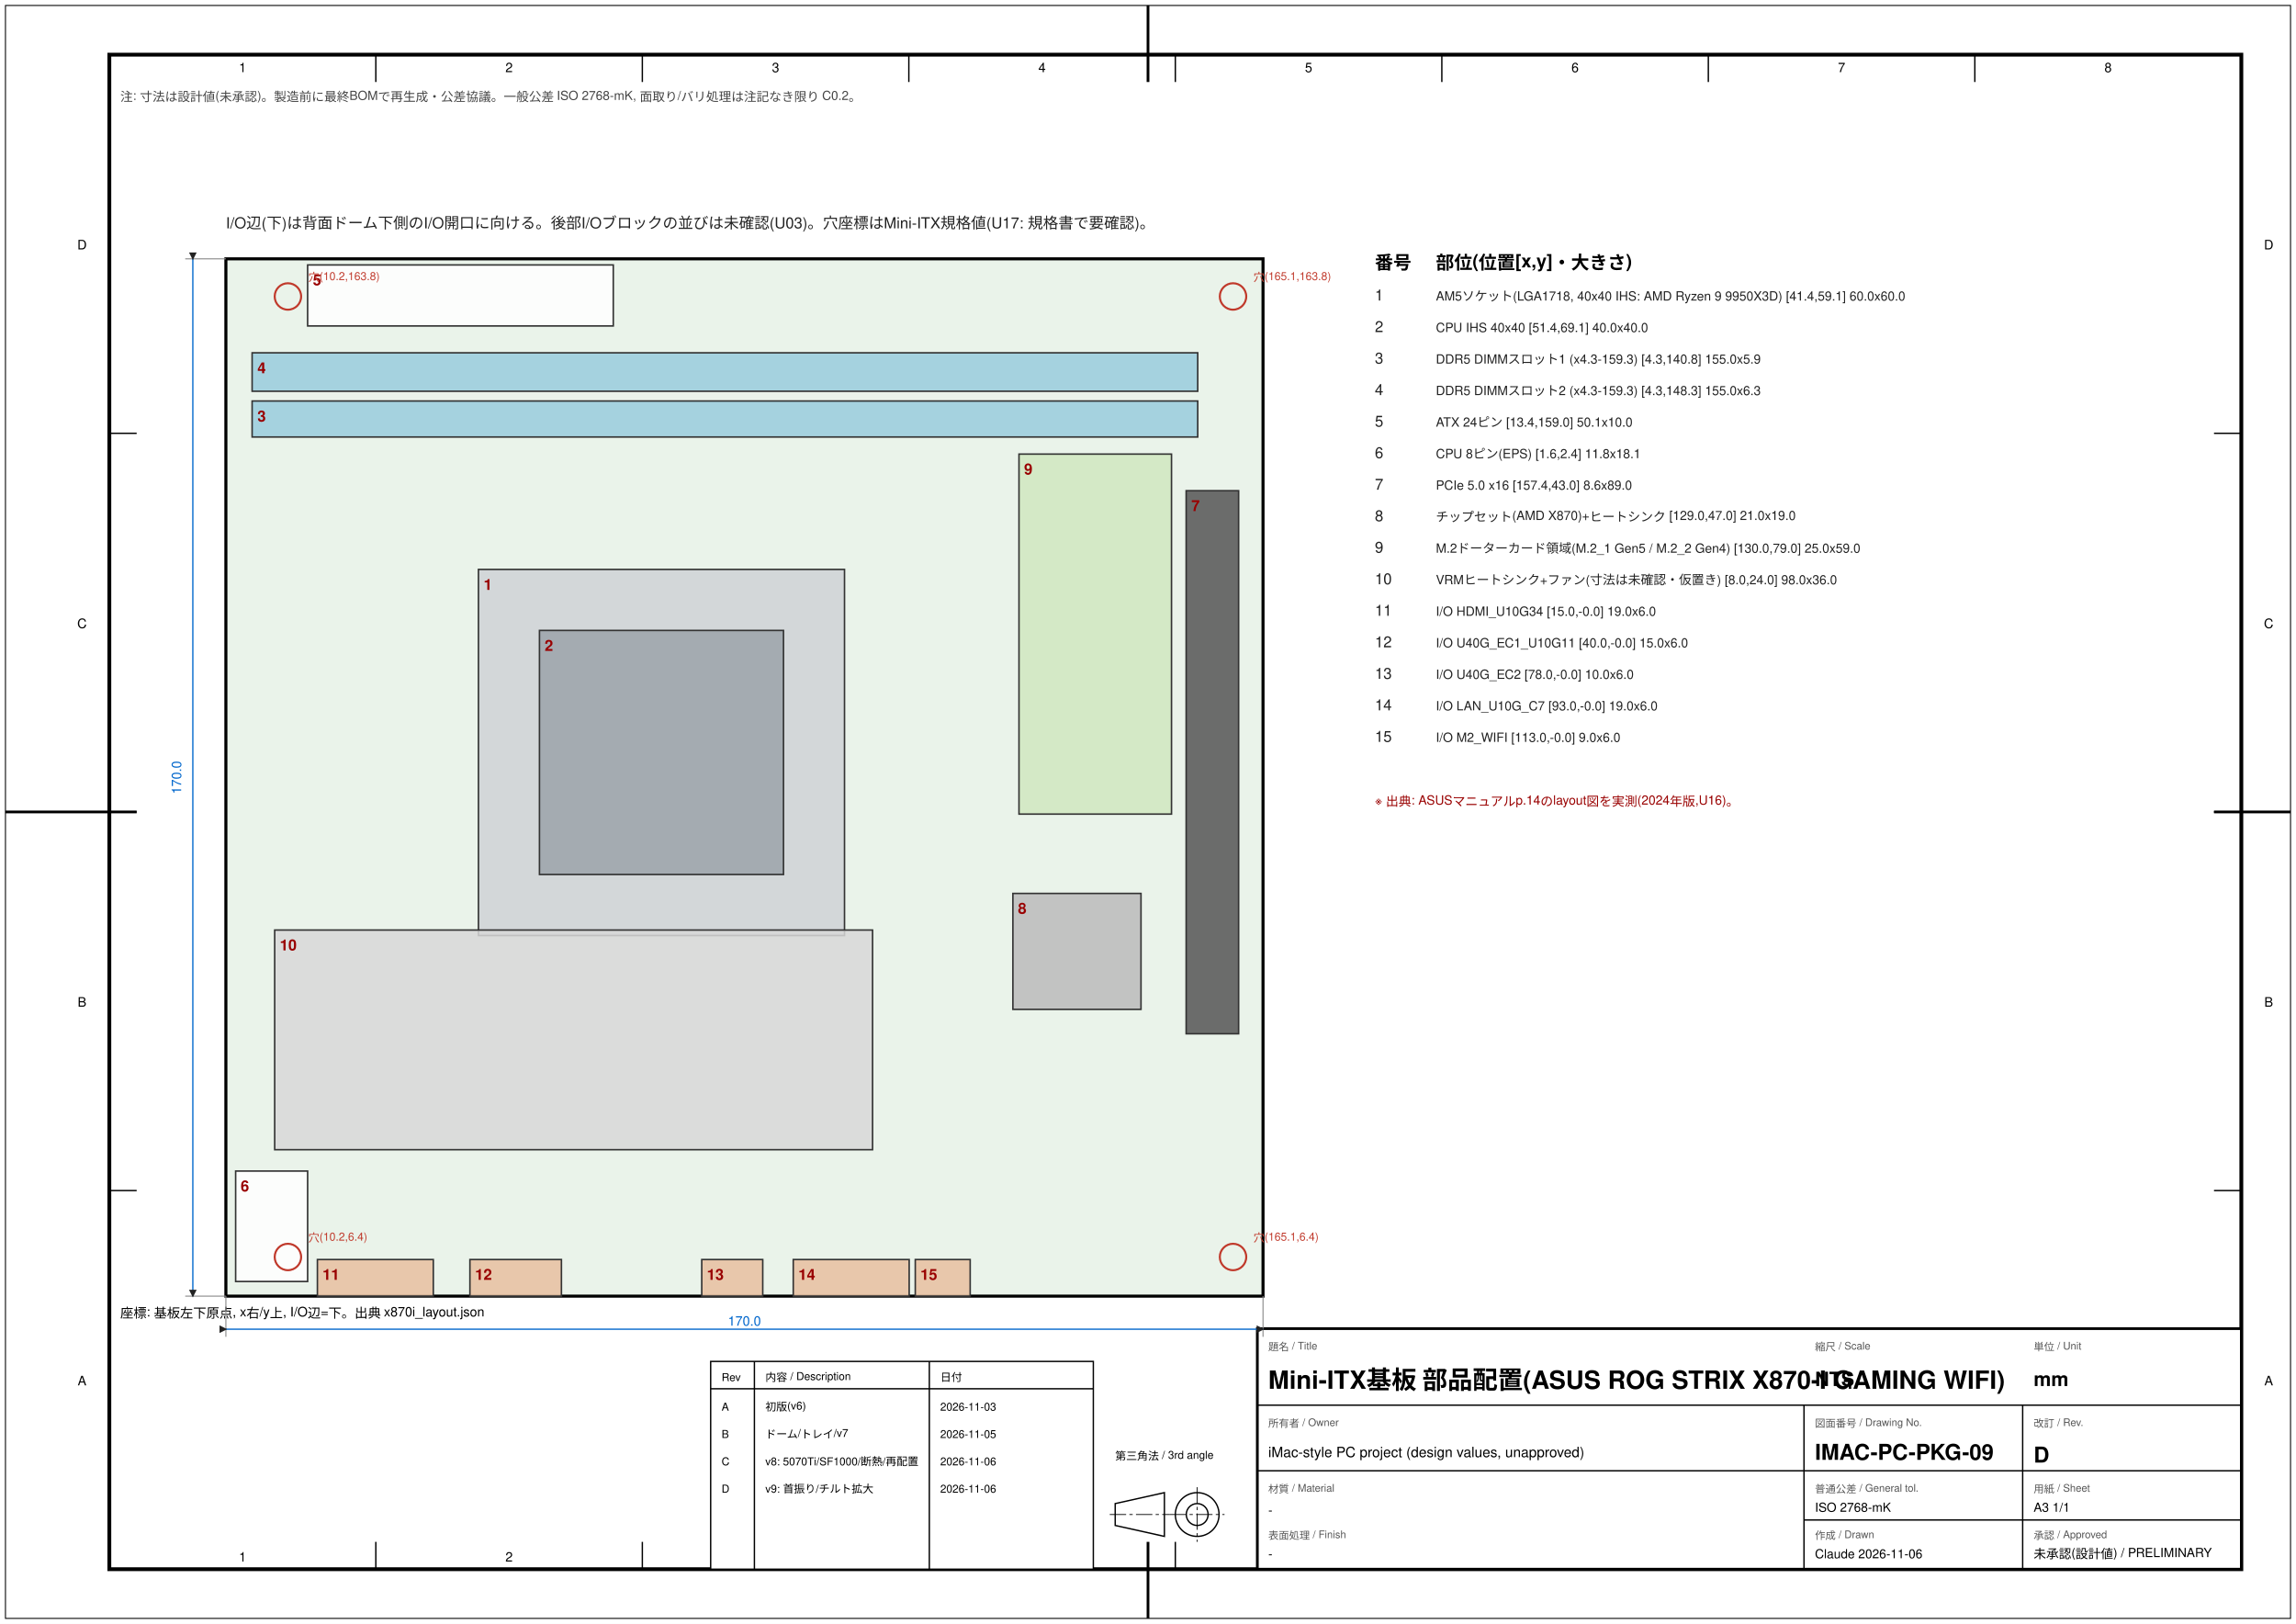
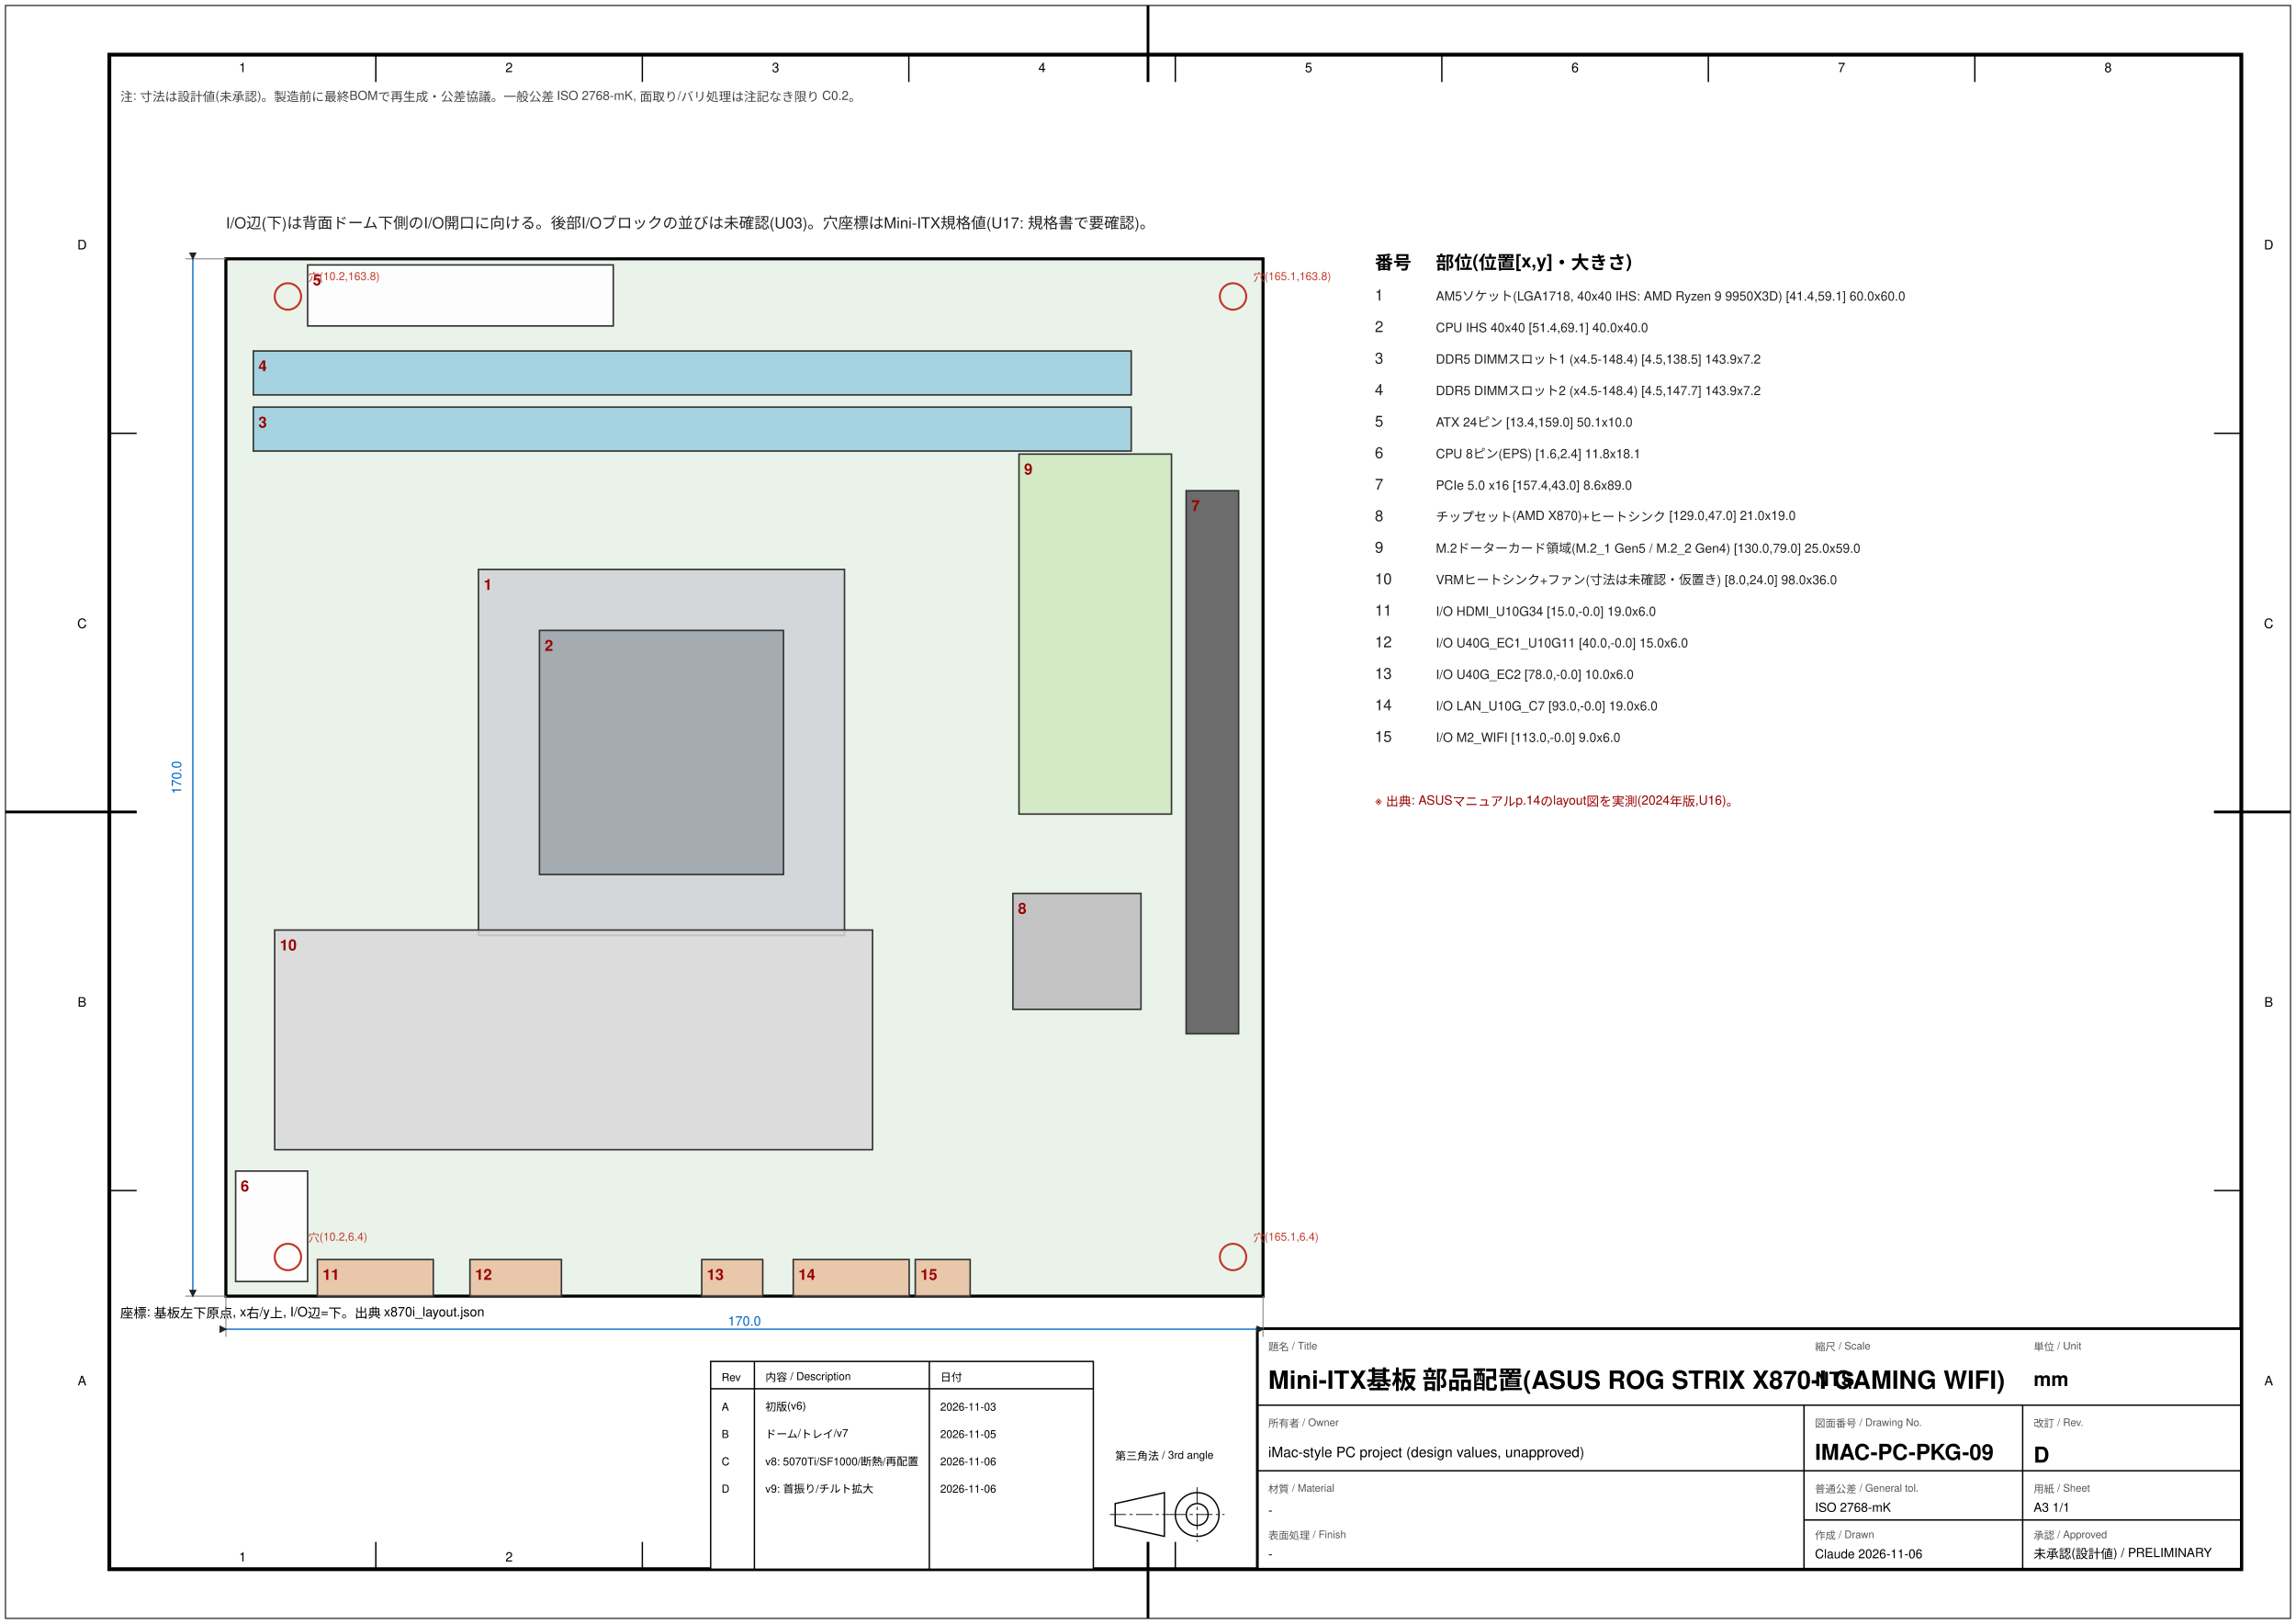
<svg xmlns="http://www.w3.org/2000/svg" viewBox="0 0 420 297" font-family="Helvetica,Arial,sans-serif">
  <defs>
    <marker id="ar" markerWidth="6" markerHeight="6" refX="5" refY="3" orient="auto">
      <path d="M0,0 L6,3 L0,6 z" fill="#222" />
    </marker>
    <marker id="ag" markerWidth="6" markerHeight="6" refX="5" refY="3" orient="auto">
      <path d="M0,0 L6,3 L0,6 z" fill="#1a7f37" />
    </marker>
  </defs>
  <rect width="100%" height="100%" fill="#fff" />
  <rect x="1" y="1" width="418" height="295" fill="none" stroke="#000" stroke-width=".18" />
  <rect x="20" y="10" width="390" height="277" fill="none" stroke="#000" stroke-width=".7" />
  <line x1="68.75" y1="10" x2="68.75" y2="15" stroke="#000" stroke-width="0.25" />
  <line x1="68.75" y1="287" x2="68.75" y2="282" stroke="#000" stroke-width="0.25" />
  <text x="44.38" y="13.20" font-size="2.4" text-anchor="middle" font-weight="normal" fill="#000">1</text>
  <text x="44.38" y="285.60" font-size="2.4" text-anchor="middle" font-weight="normal" fill="#000">1</text>
  <line x1="117.5" y1="10" x2="117.5" y2="15" stroke="#000" stroke-width="0.25" />
  <line x1="117.5" y1="287" x2="117.5" y2="282" stroke="#000" stroke-width="0.25" />
  <text x="93.12" y="13.20" font-size="2.4" text-anchor="middle" font-weight="normal" fill="#000">2</text>
  <text x="93.12" y="285.60" font-size="2.4" text-anchor="middle" font-weight="normal" fill="#000">2</text>
  <line x1="166.25" y1="10" x2="166.25" y2="15" stroke="#000" stroke-width="0.25" />
  <line x1="166.25" y1="287" x2="166.25" y2="282" stroke="#000" stroke-width="0.25" />
  <text x="141.88" y="13.20" font-size="2.4" text-anchor="middle" font-weight="normal" fill="#000">3</text>
  <text x="141.88" y="285.60" font-size="2.4" text-anchor="middle" font-weight="normal" fill="#000">3</text>
  <line x1="215.0" y1="10" x2="215.0" y2="15" stroke="#000" stroke-width="0.25" />
  <line x1="215.0" y1="287" x2="215.0" y2="282" stroke="#000" stroke-width="0.25" />
  <text x="190.62" y="13.20" font-size="2.4" text-anchor="middle" font-weight="normal" fill="#000">4</text>
  <text x="190.62" y="285.60" font-size="2.4" text-anchor="middle" font-weight="normal" fill="#000">4</text>
  <line x1="263.75" y1="10" x2="263.75" y2="15" stroke="#000" stroke-width="0.25" />
  <line x1="263.75" y1="287" x2="263.75" y2="282" stroke="#000" stroke-width="0.25" />
  <text x="239.38" y="13.20" font-size="2.4" text-anchor="middle" font-weight="normal" fill="#000">5</text>
  <text x="239.38" y="285.60" font-size="2.4" text-anchor="middle" font-weight="normal" fill="#000">5</text>
  <line x1="312.5" y1="10" x2="312.5" y2="15" stroke="#000" stroke-width="0.25" />
  <line x1="312.5" y1="287" x2="312.5" y2="282" stroke="#000" stroke-width="0.25" />
  <text x="288.12" y="13.20" font-size="2.4" text-anchor="middle" font-weight="normal" fill="#000">6</text>
  <text x="288.12" y="285.60" font-size="2.4" text-anchor="middle" font-weight="normal" fill="#000">6</text>
  <line x1="361.25" y1="10" x2="361.25" y2="15" stroke="#000" stroke-width="0.25" />
  <line x1="361.25" y1="287" x2="361.25" y2="282" stroke="#000" stroke-width="0.25" />
  <text x="336.88" y="13.20" font-size="2.4" text-anchor="middle" font-weight="normal" fill="#000">7</text>
  <text x="336.88" y="285.60" font-size="2.4" text-anchor="middle" font-weight="normal" fill="#000">7</text>
  <text x="385.62" y="13.20" font-size="2.4" text-anchor="middle" font-weight="normal" fill="#000">8</text>
  <text x="385.62" y="285.60" font-size="2.4" text-anchor="middle" font-weight="normal" fill="#000">8</text>
  <line x1="20" y1="79.25" x2="25" y2="79.25" stroke="#000" stroke-width="0.25" />
  <line x1="410" y1="79.25" x2="405" y2="79.25" stroke="#000" stroke-width="0.25" />
  <line x1="20" y1="148.5" x2="25" y2="148.5" stroke="#000" stroke-width="0.25" />
  <line x1="410" y1="148.5" x2="405" y2="148.5" stroke="#000" stroke-width="0.25" />
  <line x1="20" y1="217.75" x2="25" y2="217.75" stroke="#000" stroke-width="0.25" />
  <line x1="410" y1="217.75" x2="405" y2="217.75" stroke="#000" stroke-width="0.25" />
  <text x="15.00" y="45.62" font-size="2.4" text-anchor="middle" font-weight="normal" fill="#000">D</text>
  <text x="415.00" y="45.62" font-size="2.4" text-anchor="middle" font-weight="normal" fill="#000">D</text>
  <text x="15.00" y="114.88" font-size="2.4" text-anchor="middle" font-weight="normal" fill="#000">C</text>
  <text x="415.00" y="114.88" font-size="2.4" text-anchor="middle" font-weight="normal" fill="#000">C</text>
  <text x="15.00" y="184.12" font-size="2.4" text-anchor="middle" font-weight="normal" fill="#000">B</text>
  <text x="415.00" y="184.12" font-size="2.4" text-anchor="middle" font-weight="normal" fill="#000">B</text>
  <text x="15.00" y="253.38" font-size="2.4" text-anchor="middle" font-weight="normal" fill="#000">A</text>
  <text x="415.00" y="253.38" font-size="2.4" text-anchor="middle" font-weight="normal" fill="#000">A</text>
  <line x1="1" y1="148.5" x2="25" y2="148.5" stroke="#000" stroke-width="0.5" />
  <line x1="405" y1="148.5" x2="419" y2="148.5" stroke="#000" stroke-width="0.5" />
  <line x1="210.0" y1="1" x2="210.0" y2="15" stroke="#000" stroke-width="0.5" />
  <line x1="210.0" y1="282" x2="210.0" y2="296" stroke="#000" stroke-width="0.5" />
  <rect x="230" y="243" width="180" height="44" fill="#fff" stroke="#000" stroke-width=".5" />
  <line x1="230" y1="257" x2="410" y2="257" stroke="#000" stroke-width="0.25" />
  <line x1="230" y1="269" x2="410" y2="269" stroke="#000" stroke-width="0.25" />
  <line x1="330" y1="257" x2="330" y2="287" stroke="#000" stroke-width="0.25" />
  <line x1="370" y1="257" x2="370" y2="287" stroke="#000" stroke-width="0.25" />
  <line x1="330" y1="278" x2="410" y2="278" stroke="#000" stroke-width="0.25" />
  <text x="232.00" y="247.00" font-size="1.9" text-anchor="start" font-weight="normal" fill="#555">題名 / Title</text>
  <text x="232.00" y="254.00" font-size="4.6" text-anchor="start" font-weight="bold" fill="#000">Mini-ITX基板 部品配置(ASUS ROG STRIX X870-I GAMING WIFI)</text>
  <text x="232.00" y="261.00" font-size="1.9" text-anchor="start" font-weight="normal" fill="#555">所有者 / Owner</text>
  <text x="232.00" y="266.50" font-size="2.6" text-anchor="start" font-weight="normal" fill="#000">iMac-style PC project (design values, unapproved)</text>
  <text x="232.00" y="273.00" font-size="1.9" text-anchor="start" font-weight="normal" fill="#555">材質 / Material</text>
  <text x="232.00" y="277.00" font-size="2.3" text-anchor="start" font-weight="normal" fill="#000">-</text>
  <text x="232.00" y="281.50" font-size="1.9" text-anchor="start" font-weight="normal" fill="#555">表面処理 / Finish</text>
  <text x="232.00" y="285.00" font-size="2.3" text-anchor="start" font-weight="normal" fill="#000">-</text>
  <text x="332.00" y="261.00" font-size="1.9" text-anchor="start" font-weight="normal" fill="#555">図面番号 / Drawing No.</text>
  <text x="332.00" y="267.00" font-size="4.0" text-anchor="start" font-weight="bold" fill="#000">IMAC-PC-PKG-09</text>
  <text x="332.00" y="273.00" font-size="1.9" text-anchor="start" font-weight="normal" fill="#555">普通公差 / General tol.</text>
  <text x="332.00" y="276.50" font-size="2.3" text-anchor="start" font-weight="normal" fill="#000">ISO 2768-mK</text>
  <text x="372.00" y="261.00" font-size="1.9" text-anchor="start" font-weight="normal" fill="#555">改訂 / Rev.</text>
  <text x="372.00" y="267.50" font-size="4.0" text-anchor="start" font-weight="bold" fill="#000">D</text>
  <text x="372.00" y="273.00" font-size="1.9" text-anchor="start" font-weight="normal" fill="#555">用紙 / Sheet</text>
  <text x="372.00" y="276.50" font-size="2.3" text-anchor="start" font-weight="normal" fill="#000">A3  1/1</text>
  <text x="332.00" y="247.00" font-size="1.9" text-anchor="start" font-weight="normal" fill="#555">縮尺 / Scale</text>
  <text x="332.00" y="253.50" font-size="3.6" text-anchor="start" font-weight="bold" fill="#000">NTS</text>
  <text x="372.00" y="247.00" font-size="1.9" text-anchor="start" font-weight="normal" fill="#555">単位 / Unit</text>
  <text x="372.00" y="253.50" font-size="3.6" text-anchor="start" font-weight="bold" fill="#000">mm</text>
  <text x="332.00" y="281.50" font-size="1.9" text-anchor="start" font-weight="normal" fill="#555">作成 / Drawn</text>
  <text x="332.00" y="285.00" font-size="2.3" text-anchor="start" font-weight="normal" fill="#000">Claude 2026-11-06</text>
  <text x="372.00" y="281.50" font-size="1.9" text-anchor="start" font-weight="normal" fill="#555">承認 / Approved</text>
  <text x="372.00" y="285.00" font-size="2.3" text-anchor="start" font-weight="normal" fill="#000">未承認(設計値) / PRELIMINARY</text>
  <g transform="translate(204,273)" stroke="#000" stroke-width=".25" fill="none">
    <path d="M0,2 L9,0 L9,8 L0,6 Z" />
    <line x1="-1" y1="4" x2="10" y2="4" stroke="#000" stroke-width="0.15" stroke-dasharray="3,0.6,0.6,0.6" />
    <circle cx="15" cy="4" r="4" />
    <circle cx="15" cy="4" r="2" />
    <line x1="10" y1="4" x2="20" y2="4" stroke="#000" stroke-width="0.15" stroke-dasharray="3,0.6,0.6,0.6" />
    <line x1="15" y1="-1" x2="15" y2="9" stroke="#000" stroke-width="0.15" stroke-dasharray="3,0.6,0.6,0.6" />
  </g>
  <text x="204.00" y="267.00" font-size="2.0" text-anchor="start" font-weight="normal" fill="#000">第三角法 / 3rd angle</text>
  <rect x="130" y="249" width="70" height="38" fill="#fff" stroke="#000" stroke-width=".25" />
  <line x1="130" y1="254" x2="200" y2="254" stroke="#000" stroke-width="0.25" />
  <line x1="138" y1="249" x2="138" y2="287" stroke="#000" stroke-width="0.25" />
  <line x1="170" y1="249" x2="170" y2="287" stroke="#000" stroke-width="0.25" />
  <text x="132.00" y="252.60" font-size="2.0" text-anchor="start" font-weight="normal" fill="#000">Rev</text>
  <text x="140.00" y="252.60" font-size="2.0" text-anchor="start" font-weight="normal" fill="#000">内容 / Description</text>
  <text x="172.00" y="252.60" font-size="2.0" text-anchor="start" font-weight="normal" fill="#000">日付</text>
  <text x="132.00" y="258.00" font-size="2.0" text-anchor="start" font-weight="normal" fill="#000">A</text>
  <text x="140.00" y="258.00" font-size="2.0" text-anchor="start" font-weight="normal" fill="#000">初版(v6)</text>
  <text x="172.00" y="258.00" font-size="2.0" text-anchor="start" font-weight="normal" fill="#000">2026-11-03</text>
  <text x="132.00" y="263.00" font-size="2.0" text-anchor="start" font-weight="normal" fill="#000">B</text>
  <text x="140.00" y="263.00" font-size="2.0" text-anchor="start" font-weight="normal" fill="#000">ドーム/トレイ/v7</text>
  <text x="172.00" y="263.00" font-size="2.0" text-anchor="start" font-weight="normal" fill="#000">2026-11-05</text>
  <text x="132.00" y="268.00" font-size="2.0" text-anchor="start" font-weight="normal" fill="#000">C</text>
  <text x="140.00" y="268.00" font-size="2.0" text-anchor="start" font-weight="normal" fill="#000">v8: 5070Ti/SF1000/断熱/再配置</text>
  <text x="172.00" y="268.00" font-size="2.0" text-anchor="start" font-weight="normal" fill="#000">2026-11-06</text>
  <text x="132.00" y="273.00" font-size="2.0" text-anchor="start" font-weight="normal" fill="#000">D</text>
  <text x="140.00" y="273.00" font-size="2.0" text-anchor="start" font-weight="normal" fill="#000">v9: 首振り/チルト拡大</text>
  <text x="172.00" y="273.00" font-size="2.0" text-anchor="start" font-weight="normal" fill="#000">2026-11-06</text>
  <text x="22.00" y="241.00" font-size="2.4" text-anchor="start" font-weight="normal" fill="#000">座標: 基板左下原点, x右/y上, I/O辺=下。出典 x870i_layout.json</text>
  <text x="22.00" y="18.50" font-size="2.3" text-anchor="start" font-weight="normal" fill="#444">注: 寸法は設計値(未承認)。製造前に最終BOMで再生成・公差協議。一般公差 ISO 2768-mK, 面取り/バリ処理は注記なき限り C0.2。</text>
  <g transform="translate(19,12) scale(0.93)">
    <rect x="24.00" y="38.00" width="204.00" height="204.00" rx="0" fill="#eaf3ea" fill-opacity="1" stroke="#000" stroke-width="0.6" />
    <rect x="73.68" y="99.08" width="72.00" height="72.00" rx="0" fill="#cfd2d6" fill-opacity="0.85" stroke="#333" stroke-width="0.3" />
    <text x="74.7" y="103.1" font-size="3" text-anchor="start" fill="#900" font-weight="bold">1</text>
    <rect x="85.68" y="111.08" width="48.00" height="48.00" rx="0" fill="#9da3ab" fill-opacity="0.85" stroke="#333" stroke-width="0.3" />
    <text x="86.7" y="115.1" font-size="3" text-anchor="start" fill="#900" font-weight="bold">2</text>
-     <rect x="29.16" y="65.96" width="186.00" height="7.08" rx="0" fill="#9cd" fill-opacity="0.85" stroke="#333" stroke-width="0.3" />
-     <text x="30.2" y="70.0" font-size="3" text-anchor="start" fill="#900" font-weight="bold">3</text>
-     <rect x="29.16" y="56.48" width="186.00" height="7.56" rx="0" fill="#9cd" fill-opacity="0.85" stroke="#333" stroke-width="0.3" />
-     <text x="30.2" y="60.5" font-size="3" text-anchor="start" fill="#900" font-weight="bold">4</text>
+     <rect x="29.40" y="67.16" width="172.68" height="8.64" rx="0" fill="#9cd" fill-opacity="0.85" stroke="#333" stroke-width="0.3" />
+     <text x="30.4" y="71.2" font-size="3" text-anchor="start" fill="#900" font-weight="bold">3</text>
+     <rect x="29.40" y="56.12" width="172.68" height="8.64" rx="0" fill="#9cd" fill-opacity="0.85" stroke="#333" stroke-width="0.3" />
+     <text x="30.4" y="60.1" font-size="3" text-anchor="start" fill="#900" font-weight="bold">4</text>
    <rect x="40.08" y="39.20" width="60.12" height="12.00" rx="0" fill="#fff" fill-opacity="0.85" stroke="#333" stroke-width="0.3" />
    <text x="41.1" y="43.2" font-size="3" text-anchor="start" fill="#900" font-weight="bold">5</text>
    <rect x="25.92" y="217.40" width="14.16" height="21.72" rx="0" fill="#fff" fill-opacity="0.85" stroke="#333" stroke-width="0.3" />
    <text x="26.9" y="221.4" font-size="3" text-anchor="start" fill="#900" font-weight="bold">6</text>
    <rect x="212.88" y="83.60" width="10.32" height="106.80" rx="0" fill="#555" fill-opacity="0.85" stroke="#333" stroke-width="0.3" />
    <text x="213.9" y="87.6" font-size="3" text-anchor="start" fill="#900" font-weight="bold">7</text>
    <rect x="178.80" y="162.80" width="25.20" height="22.80" rx="0" fill="#bbb" fill-opacity="0.85" stroke="#333" stroke-width="0.3" />
    <text x="179.8" y="166.8" font-size="3" text-anchor="start" fill="#900" font-weight="bold">8</text>
    <rect x="180.00" y="76.40" width="30.00" height="70.80" rx="0" fill="#d0e8c0" fill-opacity="0.85" stroke="#333" stroke-width="0.3" />
    <text x="181.0" y="80.4" font-size="3" text-anchor="start" fill="#900" font-weight="bold">9</text>
    <rect x="33.60" y="170.00" width="117.60" height="43.20" rx="0" fill="#d8d8d8" fill-opacity="0.85" stroke="#333" stroke-width="0.3" />
    <text x="34.6" y="174.0" font-size="3" text-anchor="start" fill="#900" font-weight="bold">10</text>
    <rect x="42.00" y="234.80" width="22.80" height="7.20" rx="0" fill="#e8c0a0" fill-opacity="0.85" stroke="#333" stroke-width="0.3" />
    <text x="43.0" y="238.8" font-size="3" text-anchor="start" fill="#900" font-weight="bold">11</text>
    <rect x="72.00" y="234.80" width="18.00" height="7.20" rx="0" fill="#e8c0a0" fill-opacity="0.85" stroke="#333" stroke-width="0.3" />
    <text x="73.0" y="238.8" font-size="3" text-anchor="start" fill="#900" font-weight="bold">12</text>
    <rect x="117.60" y="234.80" width="12.00" height="7.20" rx="0" fill="#e8c0a0" fill-opacity="0.85" stroke="#333" stroke-width="0.3" />
    <text x="118.6" y="238.8" font-size="3" text-anchor="start" fill="#900" font-weight="bold">13</text>
    <rect x="135.60" y="234.80" width="22.80" height="7.20" rx="0" fill="#e8c0a0" fill-opacity="0.85" stroke="#333" stroke-width="0.3" />
    <text x="136.6" y="238.8" font-size="3" text-anchor="start" fill="#900" font-weight="bold">14</text>
    <rect x="159.60" y="234.80" width="10.80" height="7.20" rx="0" fill="#e8c0a0" fill-opacity="0.85" stroke="#333" stroke-width="0.3" />
    <text x="160.6" y="238.8" font-size="3" text-anchor="start" fill="#900" font-weight="bold">15</text>
    <circle cx="36.2" cy="234.3" r="2.6" fill="none" stroke="#c0392b" stroke-width=".4" />
    <text x="40.2" y="231.3" font-size="2.2" text-anchor="start" fill="#c0392b">穴(10.2,6.4)</text>
    <circle cx="222.1" cy="234.3" r="2.6" fill="none" stroke="#c0392b" stroke-width=".4" />
    <text x="226.1" y="231.3" font-size="2.2" text-anchor="start" fill="#c0392b">穴(165.1,6.4)</text>
    <circle cx="36.2" cy="45.4" r="2.6" fill="none" stroke="#c0392b" stroke-width=".4" />
    <text x="40.2" y="42.4" font-size="2.2" text-anchor="start" fill="#c0392b">穴(10.2,163.8)</text>
    <circle cx="222.1" cy="45.4" r="2.6" fill="none" stroke="#c0392b" stroke-width=".4" />
    <text x="226.1" y="42.4" font-size="2.2" text-anchor="start" fill="#c0392b">穴(165.1,163.8)</text>
    <line x1="24.00" y1="242.00" x2="24.00" y2="250.00" stroke="#888" stroke-width="0.2" />
    <line x1="228.00" y1="242.00" x2="228.00" y2="250.00" stroke="#888" stroke-width="0.2" />
    <line x1="24.00" y1="248.50" x2="228.00" y2="248.50" stroke="#06c" stroke-width="0.25" marker-start="url(#ar)" marker-end="url(#ar)" />
    <text x="126.0" y="247.8" font-size="2.6" text-anchor="middle" fill="#06c">170.0</text>
    <line x1="24.00" y1="38.00" x2="16.00" y2="38.00" stroke="#888" stroke-width="0.2" />
    <line x1="24.00" y1="242.00" x2="16.00" y2="242.00" stroke="#888" stroke-width="0.2" />
    <line x1="17.50" y1="38.00" x2="17.50" y2="242.00" stroke="#06c" stroke-width="0.25" marker-start="url(#ar)" marker-end="url(#ar)" />
    <text x="15.2" y="140.0" font-size="2.6" text-anchor="middle" fill="#06c" transform="rotate(-90 15.2 140.0)">170.0</text>
    <text x="24.0" y="32.0" font-size="3" text-anchor="start" fill="#222">I/O辺(下)は背面ドーム下側のI/O開口に向ける。後部I/Oブロックの並びは未確認(U03)。穴座標はMini-ITX規格値(U17: 規格書で要確認)。</text>
    <text x="250.0" y="40.0" font-size="3.6" text-anchor="start" fill="#000" font-weight="bold">番号</text>
    <text x="262.0" y="40.0" font-size="3.6" text-anchor="start" fill="#000" font-weight="bold">部位(位置[x,y]・大きさ)</text>
    <text x="250.0" y="46.2" font-size="3" text-anchor="start" fill="#222">1</text>
    <text x="262.0" y="46.2" font-size="2.5" text-anchor="start" fill="#222">AM5ソケット(LGA1718, 40x40 IHS: AMD Ryzen 9 9950X3D) [41.4,59.1] 60.0x60.0</text>
    <text x="250.0" y="52.4" font-size="3" text-anchor="start" fill="#222">2</text>
    <text x="262.0" y="52.4" font-size="2.5" text-anchor="start" fill="#222">CPU IHS 40x40 [51.4,69.1] 40.0x40.0</text>
    <text x="250.0" y="58.6" font-size="3" text-anchor="start" fill="#222">3</text>
-     <text x="262.0" y="58.6" font-size="2.5" text-anchor="start" fill="#222">DDR5 DIMMスロット1 (x4.3-159.3) [4.3,140.8] 155.0x5.9</text>
+     <text x="262.0" y="58.6" font-size="2.5" text-anchor="start" fill="#222">DDR5 DIMMスロット1 (x4.5-148.4) [4.5,138.5] 143.9x7.2</text>
    <text x="250.0" y="64.8" font-size="3" text-anchor="start" fill="#222">4</text>
-     <text x="262.0" y="64.8" font-size="2.5" text-anchor="start" fill="#222">DDR5 DIMMスロット2 (x4.3-159.3) [4.3,148.3] 155.0x6.3</text>
+     <text x="262.0" y="64.8" font-size="2.5" text-anchor="start" fill="#222">DDR5 DIMMスロット2 (x4.5-148.4) [4.5,147.7] 143.9x7.2</text>
    <text x="250.0" y="71.0" font-size="3" text-anchor="start" fill="#222">5</text>
    <text x="262.0" y="71.0" font-size="2.5" text-anchor="start" fill="#222">ATX 24ピン [13.4,159.0] 50.1x10.0</text>
    <text x="250.0" y="77.2" font-size="3" text-anchor="start" fill="#222">6</text>
    <text x="262.0" y="77.2" font-size="2.5" text-anchor="start" fill="#222">CPU 8ピン(EPS) [1.6,2.4] 11.8x18.1</text>
    <text x="250.0" y="83.4" font-size="3" text-anchor="start" fill="#222">7</text>
    <text x="262.0" y="83.4" font-size="2.5" text-anchor="start" fill="#222">PCIe 5.0 x16 [157.4,43.0] 8.6x89.0</text>
    <text x="250.0" y="89.6" font-size="3" text-anchor="start" fill="#222">8</text>
    <text x="262.0" y="89.6" font-size="2.5" text-anchor="start" fill="#222">チップセット(AMD X870)+ヒートシンク [129.0,47.0] 21.0x19.0</text>
    <text x="250.0" y="95.8" font-size="3" text-anchor="start" fill="#222">9</text>
    <text x="262.0" y="95.8" font-size="2.5" text-anchor="start" fill="#222">M.2ドーターカード領域(M.2_1 Gen5 / M.2_2 Gen4) [130.0,79.0] 25.0x59.0</text>
    <text x="250.0" y="102.0" font-size="3" text-anchor="start" fill="#222">10</text>
    <text x="262.0" y="102.0" font-size="2.5" text-anchor="start" fill="#222">VRMヒートシンク+ファン(寸法は未確認・仮置き) [8.0,24.0] 98.0x36.0</text>
    <text x="250.0" y="108.2" font-size="3" text-anchor="start" fill="#222">11</text>
    <text x="262.0" y="108.2" font-size="2.5" text-anchor="start" fill="#222">I/O HDMI_U10G34 [15.0,-0.0] 19.0x6.0</text>
    <text x="250.0" y="114.4" font-size="3" text-anchor="start" fill="#222">12</text>
    <text x="262.0" y="114.4" font-size="2.5" text-anchor="start" fill="#222">I/O U40G_EC1_U10G11 [40.0,-0.0] 15.0x6.0</text>
    <text x="250.0" y="120.6" font-size="3" text-anchor="start" fill="#222">13</text>
    <text x="262.0" y="120.6" font-size="2.5" text-anchor="start" fill="#222">I/O U40G_EC2 [78.0,-0.0] 10.0x6.0</text>
    <text x="250.0" y="126.8" font-size="3" text-anchor="start" fill="#222">14</text>
    <text x="262.0" y="126.8" font-size="2.5" text-anchor="start" fill="#222">I/O LAN_U10G_C7 [93.0,-0.0] 19.0x6.0</text>
    <text x="250.0" y="133.0" font-size="3" text-anchor="start" fill="#222">15</text>
    <text x="262.0" y="133.0" font-size="2.5" text-anchor="start" fill="#222">I/O M2_WIFI [113.0,-0.0] 9.0x6.0</text>
    <text x="250.0" y="145.4" font-size="2.5" text-anchor="start" fill="#900">※ 出典: ASUSマニュアルp.14のlayout図を実測(2024年版,U16)。</text>
  </g>
</svg>
